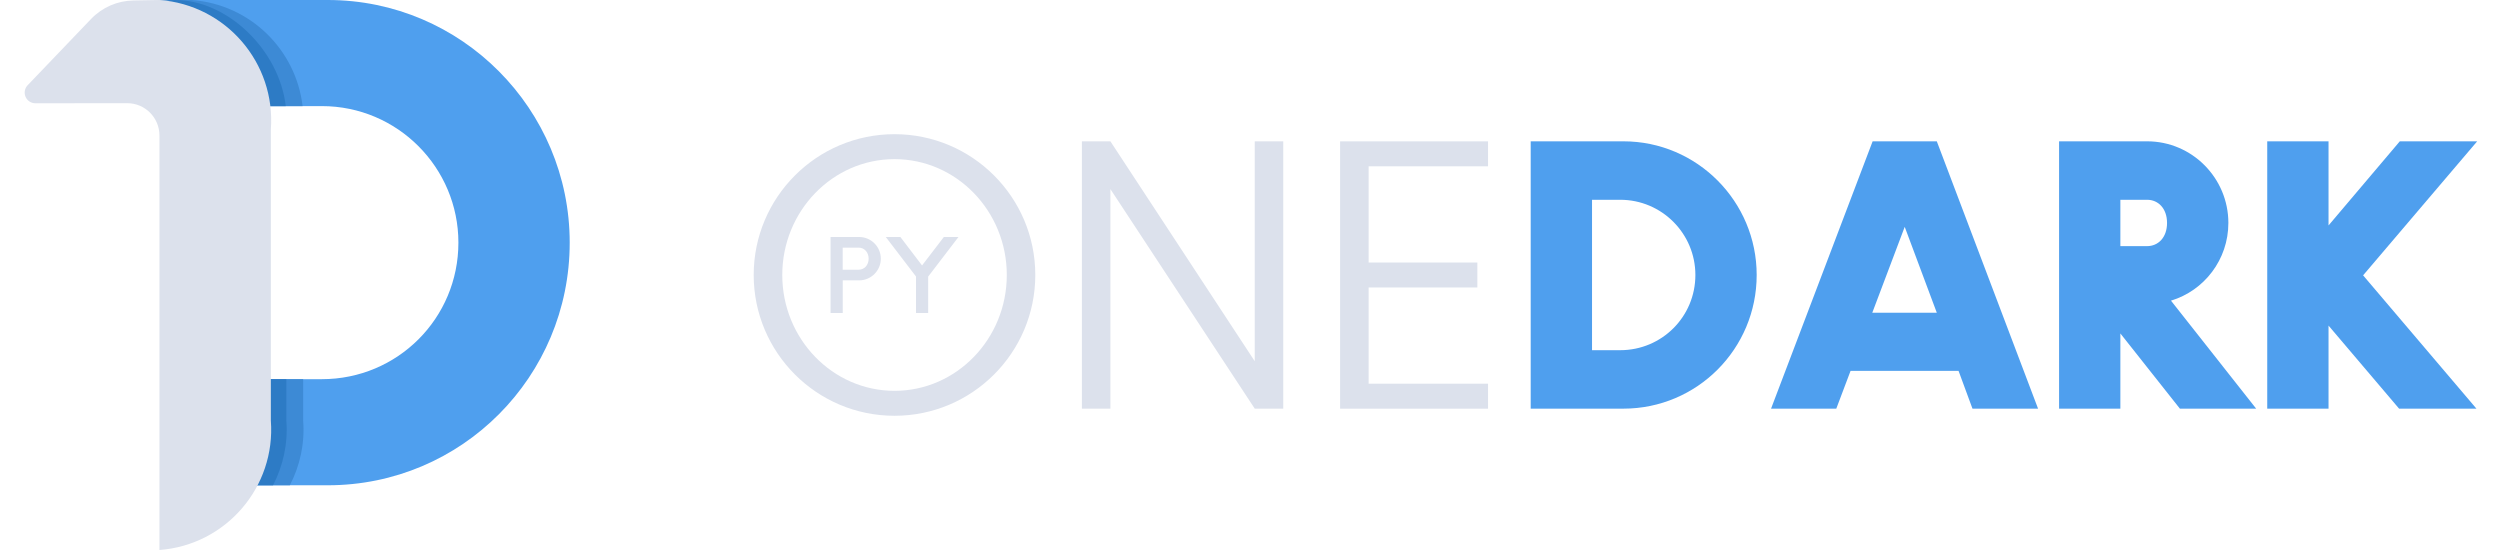
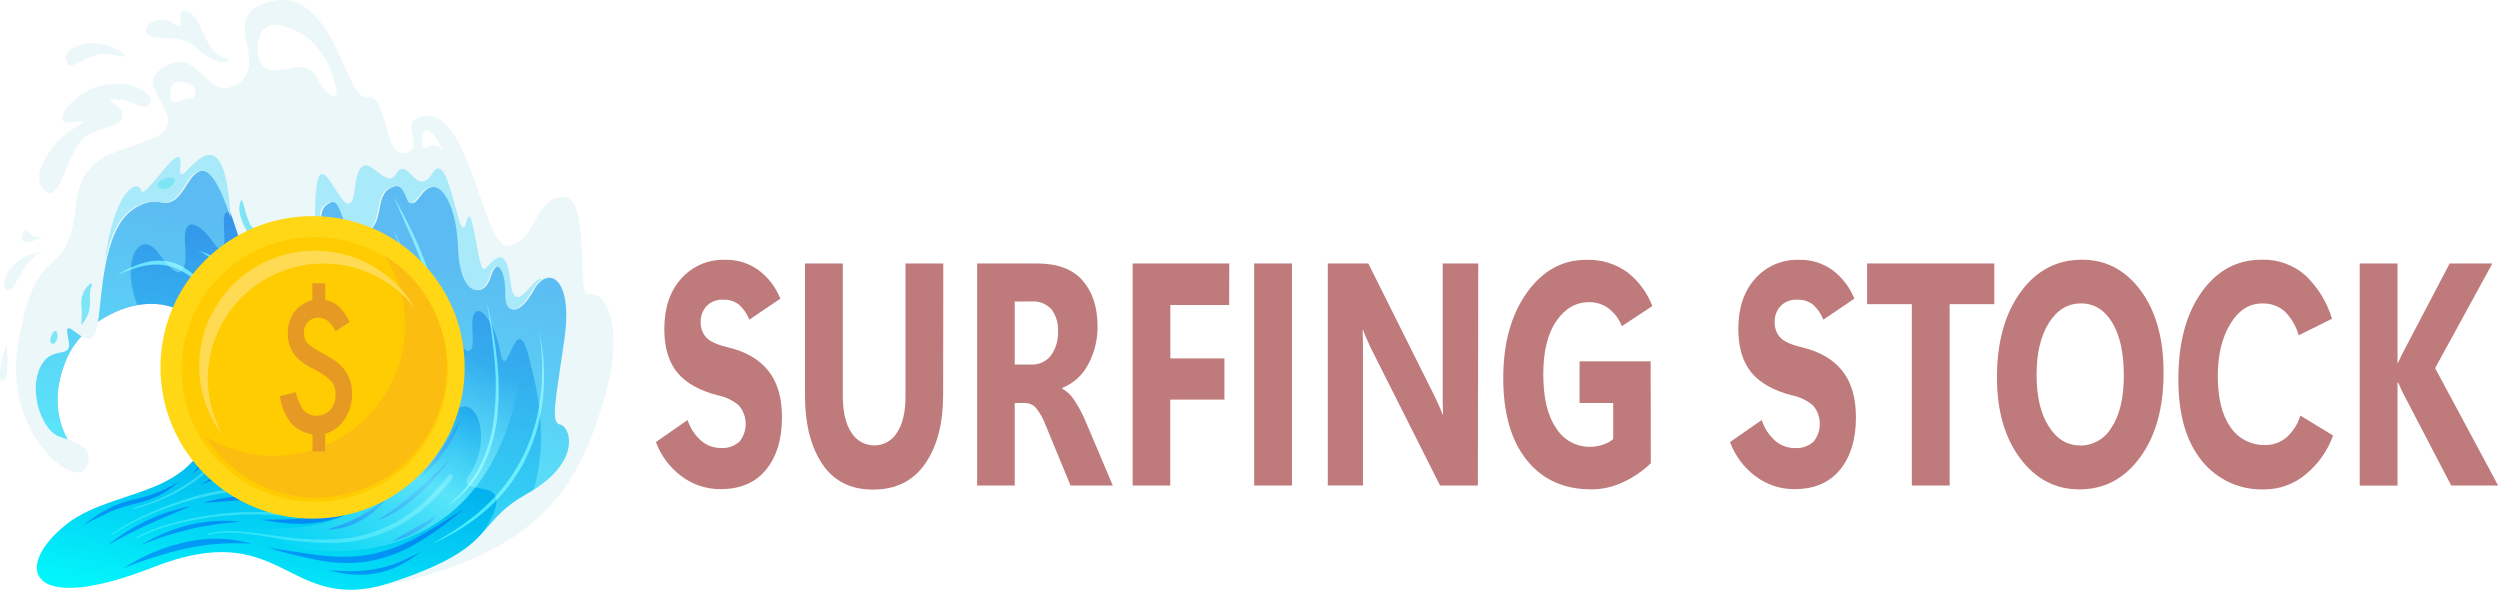
- <svg xmlns="http://www.w3.org/2000/svg" width="100" height="22" viewBox="0 0 26.458 5.821" version="1.1" id="svg1132">
-   <defs id="defs1126">
-     </defs>
-   <g id="layer1">
-     <g id="g1811">
-       <g id="g1822" transform="matrix(0.375639,0,0,0.375639,-64.28875,-32.57517)">
-         <g id="g1810">
-           <g id="g1804">
-             <g aria-label="PY" id="g1800" style="font-style:normal;font-weight:normal;font-size:2.855px;line-height:1.25;font-family:sans-serif;fill:#dce1ec;fill-opacity:1;stroke:none;stroke-width:0.071" transform="translate(-0.108475,-0.0784345)">
-               <path d="m 196.069,94.086 c 0,-0.337 -0.274,-0.611 -0.611,-0.611 h -0.805 v 2.141 h 0.343 v -0.919 h 0.462 c 0.337,0 0.611,-0.274 0.611,-0.611 z m -0.343,0 c 0,0.171 -0.111,0.311 -0.283,0.311 h -0.448 v -0.622 h 0.448 c 0.171,0 0.283,0.14 0.283,0.311 z" style="font-style:normal;font-variant:normal;font-weight:normal;font-stretch:normal;font-family:'Ano Bold';-inkscape-font-specification:'Ano Bold, ';fill:#dce1ec;fill-opacity:1;stroke-width:0.071" id="path1796" />
-               <path d="m 197.845,93.475 -0.614,0.802 -0.611,-0.802 h -0.411 l 0.851,1.113 v 1.028 h 0.343 v -1.025 l 0.854,-1.116 z" style="font-style:normal;font-variant:normal;font-weight:normal;font-stretch:normal;font-family:'Ano Bold';-inkscape-font-specification:'Ano Bold, ';fill:#dce1ec;fill-opacity:1;stroke-width:0.071" id="path1798" />
-             </g>
-             <path id="path1802" style="font-style:normal;font-variant:normal;font-weight:normal;font-stretch:normal;font-size:5.83px;line-height:1.25;font-family:'Ano Regular';-inkscape-font-specification:'Ano Regular, ';letter-spacing:0px;word-spacing:0px;fill:#dce1ec;fill-opacity:1;stroke:none;stroke-width:0.251" d="m 200.313,94.467 c 0,-2.189 -1.777,-3.967 -3.967,-3.967 -2.189,0 -3.967,1.777 -3.967,3.967 0,2.189 1.777,3.967 3.967,3.967 2.189,0 3.967,-1.777 3.967,-3.967 z m -0.803,0 c 0,1.798 -1.416,3.264 -3.163,3.264 -1.747,0 -3.163,-1.466 -3.163,-3.264 0,-1.798 1.416,-3.264 3.163,-3.264 1.747,0 3.163,1.466 3.163,3.264 z" />
-           </g>
-           <path d="m 207.299,90.701 h -0.803 V 96.897 l -4.067,-6.196 h -0.803 v 7.532 h 0.803 v -6.186 l 4.067,6.186 h 0.803 z" style="font-style:normal;font-variant:normal;font-weight:normal;font-stretch:normal;font-size:5.83px;line-height:1.25;font-family:'Ano Regular';-inkscape-font-specification:'Ano Regular, ';letter-spacing:0px;word-spacing:0px;fill:#dce1ec;fill-opacity:1;stroke:none;stroke-width:0.251" id="path1806" />
-           <path d="m 213.069,97.53 h -3.364 v -2.711 h 3.063 v -0.703 h -3.063 v -2.711 h 3.364 v -0.703 h -4.168 v 7.532 h 4.168 z" style="font-style:normal;font-variant:normal;font-weight:normal;font-stretch:normal;font-size:5.83px;line-height:1.25;font-family:'Ano Regular';-inkscape-font-specification:'Ano Regular, ';letter-spacing:0px;word-spacing:0px;fill:#dce1ec;fill-opacity:1;stroke:none;stroke-width:0.251" id="path1808" />
-         </g>
-         <g id="g1820">
-           <path d="m 220.638,94.467 c 0,-2.069 -1.677,-3.766 -3.756,-3.766 h -2.611 v 7.532 h 2.611 c 2.079,0 3.756,-1.687 3.756,-3.766 z m -1.727,0 c 0,1.175 -0.944,2.119 -2.119,2.119 h -0.793 v -4.238 h 0.793 c 1.175,0 2.119,0.954 2.119,2.119 z" style="font-style:normal;font-variant:normal;font-weight:normal;font-stretch:normal;font-size:5.83px;line-height:1.25;font-family:'Ano Black';-inkscape-font-specification:'Ano Black, ';letter-spacing:0px;word-spacing:0px;fill:#4f9fee;fill-opacity:1;stroke:none;stroke-width:0.251" id="path1812" />
-           <path d="m 225.713,90.701 h -1.808 l -2.862,7.532 h 1.838 l 0.402,-1.064 h 3.043 l 0.392,1.064 h 1.848 z m -1.818,4.83 0.914,-2.42 0.904,2.42 z" style="font-style:normal;font-variant:normal;font-weight:normal;font-stretch:normal;font-size:5.83px;line-height:1.25;font-family:'Ano Black';-inkscape-font-specification:'Ano Black, ';letter-spacing:0px;word-spacing:0px;fill:#4f9fee;fill-opacity:1;stroke:none;stroke-width:0.251" id="path1814" />
-           <path d="m 232.311,95.19 c 0.934,-0.281 1.617,-1.155 1.617,-2.189 0,-1.265 -1.024,-2.3 -2.29,-2.3 h -2.48 v 7.532 h 1.727 v -2.119 l 1.677,2.119 h 2.149 z m -0.111,-2.189 c 0,0.412 -0.251,0.653 -0.562,0.653 h -0.753 v -1.306 h 0.753 c 0.311,0 0.562,0.241 0.562,0.653 z" style="font-style:normal;font-variant:normal;font-weight:normal;font-stretch:normal;font-size:5.83px;line-height:1.25;font-family:'Ano Black';-inkscape-font-specification:'Ano Black, ';letter-spacing:0px;word-spacing:0px;fill:#4f9fee;fill-opacity:1;stroke:none;stroke-width:0.251" id="path1816" />
-           <path d="m 238.758,90.701 -2.008,2.37 v -2.37 h -1.727 v 7.532 h 1.727 v -2.34 l 1.988,2.34 h 2.179 l -3.193,-3.756 3.214,-3.776 z" style="font-style:normal;font-variant:normal;font-weight:normal;font-stretch:normal;font-size:5.83px;line-height:1.25;font-family:'Ano Black';-inkscape-font-specification:'Ano Black, ';letter-spacing:0px;word-spacing:0px;fill:#4f9fee;fill-opacity:1;stroke:none;stroke-width:0.251" id="path1818" />
-         </g>
-       </g>
-       <g id="g1790">
-         <path id="path1824" style="font-style:normal;font-variant:normal;font-weight:normal;font-stretch:normal;font-size:10.583px;line-height:1.25;font-family:'Ano Black';-inkscape-font-specification:'Ano Black, ';fill:#4f9fee;fill-opacity:1;stroke:none;stroke-width:0.171" d="m 6.029,2.568 c 0,-1.411 -1.144,-2.568 -2.561,-2.568 H 1.785 V 5.136 h 1.683 c 1.418,0 2.561,-1.15 2.561,-2.568 z m -1.178,0 c 0,0.801 -0.644,1.445 -1.445,1.445 H 2.336 v -2.89 h 1.07 c 0.801,0 1.445,0.651 1.445,1.445 z" />
-         <path id="path1826" style="font-style:normal;font-variant:normal;font-weight:normal;font-stretch:normal;font-size:10.583px;line-height:1.25;font-family:'Ano Black';-inkscape-font-specification:'Ano Black, ';fill:#3d8ad5;fill-opacity:1;stroke:none;stroke-width:0.171" d="M 2.03,1.255144e-5 1.688,0.006 V 1.092 C 1.877,1.092 2.03,1.245 2.03,1.434 V 5.136 H 3.067 C 3.173,4.932 3.227,4.697 3.208,4.451 V 4.013 H 2.336 V 1.123 H 3.202 C 3.132,0.528 2.65,0.047 2.03,2.3144399e-7 Z" />
-         <path d="M 1.852,1.255144e-5 1.688,0.006 V 1.092 C 1.877,1.092 2.03,1.245 2.03,1.434 V 5.136 H 2.889 C 2.995,4.932 3.049,4.697 3.03,4.451 V 4.013 H 2.159 V 1.123 H 3.024 C 2.954,0.528 2.408,2.3144399e-7 1.852,2.3144399e-7 Z" style="font-style:normal;font-variant:normal;font-weight:normal;font-stretch:normal;font-size:10.583px;line-height:1.25;font-family:'Ano Black';-inkscape-font-specification:'Ano Black, ';fill:#2d7bc5;fill-opacity:1;stroke:none;stroke-width:0.171" id="path1828" />
-         <path id="path1830" style="font-style:normal;font-variant:normal;font-weight:normal;font-stretch:normal;font-size:10.583px;line-height:1.25;font-family:'Ano Black';-inkscape-font-specification:'Ano Black, ';fill:#dce1ec;fill-opacity:1;stroke:none;stroke-width:0.171" d="M 1.688,2.2554433e-6 1.412,0.005 A 0.635,0.635 156.39 0 0 0.964,0.2 L 0.291,0.903 A 0.113,0.113 66.862 0 0 0.373,1.093 L 1.345,1.092 c 0.189,-2.581e-4 0.342,0.153 0.342,0.342 V 5.821 C 2.391,5.768 2.919,5.155 2.866,4.451 V 1.37 C 2.919,0.666 2.391,0.053 1.688,1.5103439e-5 Z" />
-       </g>
+ <svg xmlns="http://www.w3.org/2000/svg" viewBox="0 0 594.98 140.36">
+   <defs>
+     <style>.bc53fbaf-93f7-4e0f-bfa0-d391a5e51847{isolation:isolate;}.fd6f19dd-e43f-4a8c-b725-f6aadc6268db{fill:url(#f6a3acc4-683d-4830-bd85-7c3b8d28466e);}.eee78dad-56f5-4957-b6ff-3a6359878ced{fill:#86ffff;opacity:0.37;}.b992d264-15d5-46cf-a1d1-d5baca3652d9,.eee78dad-56f5-4957-b6ff-3a6359878ced,.f3654a8e-1f06-4868-a1ca-6052971982bb{mix-blend-mode:screen;}.ec9dd7ae-df9d-439a-8943-ca2e2965e631{fill:#ecf7f9;}.b2052370-18f1-465f-9fe1-8c5489750d3c{fill:#7de5f6;}.feff8195-9c9a-4b89-93d9-2b32007f6e40{fill:#a9eafa;}.a5f27a47-2f9a-4a80-bf6f-75e4e592b9f3,.f3654a8e-1f06-4868-a1ca-6052971982bb{fill:#47b2ff;}.a5f27a47-2f9a-4a80-bf6f-75e4e592b9f3{mix-blend-mode:multiply;}.b992d264-15d5-46cf-a1d1-d5baca3652d9{opacity:0.7;fill:url(#a474d1a1-be3c-4242-aba1-7a666ab99f5e);}.e5c7084d-1819-4318-a8d9-4ef5eb44c06e{fill:#ffd715;}.ff9e7b24-ed0d-4f08-a8d0-200ec5dfc4dc{fill:#ffcc01;}.b571b1ec-70a9-4dbd-8d59-ef57ff32256b{fill:#fcbd11;}.f9a252ff-1520-4a28-bee3-48871d5125c5{fill:#ffdb53;}.af9d83d6-7a72-4f9e-8214-a75d3c0c624a{fill:#e69a24;}.e570d0a3-f5b4-4036-9812-2abdd104b219{fill:#bf7b7b;}</style>
+     <linearGradient id="f6a3acc4-683d-4830-bd85-7c3b8d28466e" x1="61.77" y1="146.73" x2="78.83" y2="56.39" gradientUnits="userSpaceOnUse">
+       <stop offset="0" stop-color="#02f5fb" />
+       <stop offset="1" stop-color="#0456de" />
+     </linearGradient>
+     <linearGradient id="a474d1a1-be3c-4242-aba1-7a666ab99f5e" x1="75.82" y1="134.95" x2="104.54" y2="80.74" gradientUnits="userSpaceOnUse">
+       <stop offset="0" />
+       <stop offset="0.03" stop-color="#091011" />
+       <stop offset="0.48" stop-color="#7de6f9" />
+       <stop offset="0.74" stop-color="#3f757e" />
+       <stop offset="1" />
+     </linearGradient>
+   </defs>
+   <g class="bc53fbaf-93f7-4e0f-bfa0-d391a5e51847">
+     <g id="a723bb97-b03d-423f-87c4-dd6109609985" data-name="Layer 1">
+       <path class="fd6f19dd-e43f-4a8c-b725-f6aadc6268db" d="M138.37,73.61l-1.69,34.48L125.57,121l-2.89,3.36S119,128,111,132.05a94.92,94.92,0,0,1-21.18,7.54c-21.9,5-23.39-16.38-53.34-4.6s-33.53,0-20.71-10.18S52.08,120,51.2,91.05C51,84.27,49.14,79.6,46.38,76.61c-3.56-3.85-8.65-4.88-13.7-4C25.73,73.87,18.83,78.78,16,85.06c-6.25,14,2.13,22.57,2.52,23l-8.23-2.85-5-17.71L23.74,54.3,37,37.93l33-8.4,38.14,12.79L115.52,60l16.79,2.26Z" />
+       <path class="eee78dad-56f5-4957-b6ff-3a6359878ced" d="M138.37,73.61l-1.69,34.48L125.57,121c5.65-14.93,2.6-26.95.28-36.12-3.13-12.39-5.21,7.59-6.85-1.39s-7.3-13.58-6.56-4.6-3.58,3.79-7.15-5.79-8.2-10-6.85-.4-2.83,12-8-2-3.43,10.19-8-3.19S63.42,41.72,64.91,52.1s-5.36,8.79-7.3,3.6-4.62-7.59-4.32-2,.15,7.79-2.69,3.79-7.15-7-6.55.61-1.34,9.19-6.11,2.4c-4.52-6.45-9.43,1.28-5.26,12.14C25.73,73.87,18.83,78.78,16,85.06c-6.25,14,2.13,22.57,2.52,23l-8.23-2.85-5-17.71L23.74,54.3,37,37.93l33-8.4,38.14,12.79L115.52,60l16.79,2.26Z" />
+       <path class="eee78dad-56f5-4957-b6ff-3a6359878ced" d="M138.37,73.61l-1.69,34.48L125.57,121l-2.89,3.36S119,128,111,132.05c18.14-23.07-4.51-11.46.88-19.43,5.81-8.59,1-22-5.67-12.78s-8.05,4.59-10.28-6.39-5.36,7.59-10-6.19-6,5.4-6.86-2-8.64-16-8.64-5.79-7,7.19-10.43-2.6c-3.3-9.41-11.86-12.37-13.61-.26-3.56-3.85-8.65-4.88-13.7-4C25.73,73.87,18.83,78.78,16,85.06c-6.25,14,2.13,22.57,2.52,23l-8.23-2.85-5-17.71L23.74,54.3,37,37.93l33-8.4,38.14,12.79L115.52,60l16.79,2.26Z" />
+       <path class="ec9dd7ae-df9d-439a-8943-ca2e2965e631" d="M140.19,70.08c-3.42,1,.75-23.17-6.11-23.17s-6.25,10-12.81,11.59-9.14-34.64-21.45-30.56c-4.82,1.59,1.73,7.32-3.44,8.52s-3.87-14.25-9.13-13.31S79-7.28,61.22,1.58C53.47,5.44,64.32,16,55.86,20.35,48.4,24.21,47.14,9,37.48,17.15c-4.87,4.13,8.34,11.45-.69,15.58S19.51,36,18.11,48.71C15.92,68.55,8.77,55.23,4.3,82c-3.57,21.34,13.86,34.78,16.29,29.16,2.19-5.06-2.88-5.86-6.65-7.32S7,94,9.27,88.12s6.85-3,7.15-5.72c.2-1.8-1.64-5.6.94-3.79s4.87,4.12,5.92-1.74c.52-2.93.78-8.47,1.84-13.89h0c1.06-5.42,2.91-10.71,6.6-13.16,7.38-4.89,7.59,2.7,13-6.2,4.53-7.51,7.93.48,10.56,8.17.48,1.42.93,2.83,1.36,4.12,2.51,7.54,12.6,12,16.95,8.58a5.21,5.21,0,0,0,1.9-3.39c1.53-8.83-.15-11.28,3.13-12.88,3.7-1.8,2.61,9.48,8,7.39s2.08-9.18,6.77-11.08,2.69,7.78,6.79,2,8.86,1.31,9.16,12.49,5.81,12.28,7.45,6.89,4-1.3,3.8,4,3.28,5,6.48-.91a6.17,6.17,0,0,1,2.27-2.52c3.14-1.74,6.69,2.38,5,14.11-2.08,14.78-3.42,20-1,20.47s5.37,9-8,16.51-6,13-35.16,22C129.77,132,138,114.22,143.62,95.45S143.62,69.08,140.19,70.08Zm-94.88-50c1.57.7,1.72,3.3-.07,3.3s-4.55,2.39-4.7-.61S41.8,18.49,45.31,20.05Zm30.25-1.3c-2.46-4.49-4.47-2.39-10-2-6.24.45-5.07-11.18-.38-10.89C67.38,6,76.91,7.26,80,21.05,80.69,24.35,78,23.24,75.56,18.75Zm25,15.11c-.14-4,1.49-4.65,5,2C102.36,32.13,100.67,37.85,100.52,33.86Z" />
+       <path class="ec9dd7ae-df9d-439a-8943-ca2e2965e631" d="M46.36,11.06c-3.51-3.27-10.51-.9-11.48-3.29s3.8-4,5.89-2.5,2.61,1.4,2.16-1.1,2.76-2.7,4.92,2.6,4.09,6.59,6,7.19S52.47,16.75,46.36,11.06Z" />
+       <path class="ec9dd7ae-df9d-439a-8943-ca2e2965e631" d="M25.5,10.76c-6.63-1.83-11.83,1.87-9.17,4.6,1.27,1.29,5.22-3.7,10.73-2.3S28,11.46,25.5,10.76Z" />
+       <path class="ec9dd7ae-df9d-439a-8943-ca2e2965e631" d="M22.52,20.85c-5.76,2-10.51,8.79-5.74,8.29s3.13-.3-.6,2.39S6.57,42.12,10.74,45.41s5-10.78,10.43-13.38,7.68-2.09,8-4.59-5.81-4-1.27-3.8,6,3,7.75,1.1S31.16,17.85,22.52,20.85Z" />
+       <path class="ec9dd7ae-df9d-439a-8943-ca2e2965e631" d="M10.15,56.3c-3.88,2.1-5.59,1.7-4.62-.9S6.42,57.4,10.15,56.3Z" />
+       <path class="ec9dd7ae-df9d-439a-8943-ca2e2965e631" d="M10.37,59.89c-5.36,1.5-6.78,10.79-8.86,9S3.44,60.39,10.37,59.89Z" />
+       <path class="ec9dd7ae-df9d-439a-8943-ca2e2965e631" d="M1.51,82.16c-1.79,4.4-2,9.69-.53,8.19S1.51,82.16,1.51,82.16Z" />
+       <path class="b2052370-18f1-465f-9fe1-8c5489750d3c" d="M20.16,76.27c2.3-3.5.59-5.86,1.59-8s-2.84.46-2.39,4.46S18.67,78.54,20.16,76.27Z" />
+       <path class="feff8195-9c9a-4b89-93d9-2b32007f6e40" d="M54.9,51.78c-2.62-7.69-6-15.68-10.55-8.17-5.37,8.9-5.59,1.31-13,6.2C27.7,52.26,25.84,57.55,24.79,63c2.41-18.35,8.06-20.37,8.77-17.72.8,2.93,10.34-14,9.34-5.47C41.94,48.07,53.17,21.52,54.9,51.78Z" />
+       <path class="b2052370-18f1-465f-9fe1-8c5489750d3c" d="M13.55,79.14c.45,1.19-.3,3.06-1.29,2.59S13,77.54,13.55,79.14Z" />
+       <path class="b2052370-18f1-465f-9fe1-8c5489750d3c" d="M41.59,42.92c-.65,2.61-4.17,2.49-4.1,1S41.89,41.72,41.59,42.92Z" />
+       <path class="b2052370-18f1-465f-9fe1-8c5489750d3c" d="M57,49c-.7,4.09,5.81,12.88,7.67,10.19S61,56.1,59.54,53.4,57.68,45.11,57,49Z" />
+       <path class="b2052370-18f1-465f-9fe1-8c5489750d3c" d="M68.48,56.1c2.06,2.76.38,4.89,2.46,3.3s3.43-6.2,1.12-5.2-3.28-2.79-4.62-1.6S67.52,54.8,68.48,56.1Z" />
+       <path class="eee78dad-56f5-4957-b6ff-3a6359878ced" d="M55.35,75.55a41,41,0,0,1,3.46,16.13A28.47,28.47,0,0,1,57.47,100a26.52,26.52,0,0,1-3.53,7,32.75,32.75,0,0,1-10.34,9.31,47.27,47.27,0,0,1-11.9,4.88c-.05,0-.1,0-.12-.1a.15.15,0,0,1,.08-.16,47,47,0,0,0,11.78-5.1,32.66,32.66,0,0,0,10.07-9.36,26.05,26.05,0,0,0,3.33-6.82A27,27,0,0,0,58,91.66,39.18,39.18,0,0,0,54.5,76.2a.81.81,0,0,1,.18-.91c.23-.18.53-.07.67.25Z" />
+       <path class="eee78dad-56f5-4957-b6ff-3a6359878ced" d="M93.81,95.27a29,29,0,0,1-2,12,23.94,23.94,0,0,1-6.29,8.88A24.82,24.82,0,0,1,77.18,121a30.18,30.18,0,0,1-9,1.63c-1.51.05-3,0-4.53-.1s-3-.09-4.51-.08a77.66,77.66,0,0,0-9,.65,69.08,69.08,0,0,0-8.93,1.76,43,43,0,0,0-8.68,3.23.1.1,0,0,1-.13-.07.17.17,0,0,1,.06-.18,44.26,44.26,0,0,1,8.7-3.36,71,71,0,0,1,8.94-1.87,74.15,74.15,0,0,1,9-.77c1.51,0,3,0,4.53,0s3,.11,4.51,0A29.85,29.85,0,0,0,77,120.16a24.58,24.58,0,0,0,8.13-4.81,22.93,22.93,0,0,0,6-8.59,27.74,27.74,0,0,0,1.8-11.41.55.55,0,0,1,.41-.63C93.59,94.7,93.8,95,93.81,95.27Z" />
+       <path class="eee78dad-56f5-4957-b6ff-3a6359878ced" d="M75.22,81a33.93,33.93,0,0,1,1.29,23.83A18.92,18.92,0,0,1,70.45,114a12.46,12.46,0,0,1-4.31,2.18,15.79,15.79,0,0,1-4.57.5,59.62,59.62,0,0,0-17.85,2.89,78.44,78.44,0,0,0-8.7,3.2,50.24,50.24,0,0,0-8.36,4.52.08.08,0,0,1-.13,0,.15.15,0,0,1,0-.18,51.53,51.53,0,0,1,8.35-4.68A81.75,81.75,0,0,1,43.63,119a60.27,60.27,0,0,1,17.95-3.18,15.35,15.35,0,0,0,4.42-.54,12.18,12.18,0,0,0,4.09-2.14,18.24,18.24,0,0,0,5.68-8.76,32.34,32.34,0,0,0-1.41-22.68.84.84,0,0,1,.16-.93.44.44,0,0,1,.7.21Z" />
+       <path class="eee78dad-56f5-4957-b6ff-3a6359878ced" d="M49.54,127a24.26,24.26,0,0,1,7.59-.51c2.53.17,5,.52,7.57.87a75.86,75.86,0,0,0,15.1,1,33,33,0,0,0,14.62-4.22A38.18,38.18,0,0,0,101,119.4a56.19,56.19,0,0,0,5.82-6.34h0a.42.42,0,0,1,.72,0,.83.83,0,0,1,0,1h0a56.15,56.15,0,0,1-6,6.37,39.12,39.12,0,0,1-6.78,4.77,33.4,33.4,0,0,1-14.92,4,76.53,76.53,0,0,1-15.17-1.31c-2.51-.39-5-.79-7.54-1a23.81,23.81,0,0,0-7.53.36s-.1,0-.12-.1A.13.13,0,0,1,49.54,127Z" />
+       <path class="feff8195-9c9a-4b89-93d9-2b32007f6e40" d="M129,66.46A6.11,6.11,0,0,0,126.75,69c-3.21,5.89-6.63,6.19-6.49.91s-2.16-9.39-3.79-4S109.32,70.18,109,59,104,40.72,99.85,46.51s-2.09-3.89-6.78-2-1.34,9-6.78,11.08S82,46.41,78.24,48.21c-3.27,1.6-1.59,4-3.12,12.88a5.25,5.25,0,0,1-1.9,3.39c2.62-3.75,1.27-11.73,2-19.26,1.19-13,7.75,12.27,9.24-.41s7,1.4,9.76-3.39,4.84,6.09,8.79-.3,6.26,18.68,7.9,11.88,2.75,12.39,4.47,11,5-6.89,6.11,3C122.49,76.11,126.89,65.41,129,66.46Z" />
+       <path class="a5f27a47-2f9a-4a80-bf6f-75e4e592b9f3" d="M50.85,76.27a24.23,24.23,0,0,1,3.95,9.24,29.85,29.85,0,0,1,.25,10.79A28.11,28.11,0,0,1,51.59,106a25.62,25.62,0,0,1-6,7,40.17,40.17,0,0,0,5.26-7.71A31.17,31.17,0,0,0,53.91,96a32.41,32.41,0,0,0-3.06-19.7Z" />
+       <path class="a5f27a47-2f9a-4a80-bf6f-75e4e592b9f3" d="M60.08,83.06c.24.6.48,1.22.69,1.84l.39,2c.06.56.12,1.12.16,1.68v1.94a28.28,28.28,0,0,1-1.45,7.46,32.54,32.54,0,0,1-3,6.54,17.92,17.92,0,0,1-4.24,5.08,20.24,20.24,0,0,0,2-2.62,16,16,0,0,0,.91-1.44q.45-.72.84-1.5a43.48,43.48,0,0,0,2.75-6.48,33,33,0,0,0,1.58-7.11A18.8,18.8,0,0,0,60.08,83.06Z" />
+       <path class="a5f27a47-2f9a-4a80-bf6f-75e4e592b9f3" d="M72.91,82.93A39.29,39.29,0,0,1,75.12,94a24.39,24.39,0,0,1-1.88,11.36,15,15,0,0,1-3,4.32,12.52,12.52,0,0,1-4,2.55,16.93,16.93,0,0,1-8.53.93,23.35,23.35,0,0,0,8.23-2.09,13.39,13.39,0,0,0,6.31-6.55,24.65,24.65,0,0,0,2-10.48A55,55,0,0,0,72.91,82.93Z" />
+       <path class="a5f27a47-2f9a-4a80-bf6f-75e4e592b9f3" d="M63.67,130.33c4,.55,8.06,1.26,12.07,1.77a40,40,0,0,0,12-.08,39.11,39.11,0,0,0,11.57-4.14c3.75-2,7.4-4.33,11-6.74A74.9,74.9,0,0,1,99.67,129a34.89,34.89,0,0,1-11.78,4.57,34.77,34.77,0,0,1-12.25-.27A116.9,116.9,0,0,1,63.67,130.33Z" />
+       <path class="a5f27a47-2f9a-4a80-bf6f-75e4e592b9f3" d="M107.08,109.29a51.09,51.09,0,0,1-7.89,8.77,35.54,35.54,0,0,1-4.48,3.38c-.78.48-1.57.94-2.37,1.35a20.78,20.78,0,0,1-2.45,1c.77-.5,1.55-1,2.3-1.49s1.51-1,2.25-1.59c1.47-1.13,2.92-2.29,4.33-3.54s2.8-2.54,4.19-3.85S105.7,110.65,107.08,109.29Z" />
+       <path class="a5f27a47-2f9a-4a80-bf6f-75e4e592b9f3" d="M109.46,99.84a24.48,24.48,0,0,1-3.72,7.64,25.85,25.85,0,0,1-5.32,5.68c1.61-2.16,3.23-4.22,4.76-6.4A63.08,63.08,0,0,0,109.46,99.84Z" />
+       <path class="a5f27a47-2f9a-4a80-bf6f-75e4e592b9f3" d="M90.09,95.85a35,35,0,0,1-1.83,10.32A19.5,19.5,0,0,1,86,110.65a11.6,11.6,0,0,1-3.2,3.17,21.62,21.62,0,0,0,2.74-3.7,26.64,26.64,0,0,0,2-4.4A48.32,48.32,0,0,0,89,100.89C89.37,99.23,89.73,97.55,90.09,95.85Z" />
+       <path class="a5f27a47-2f9a-4a80-bf6f-75e4e592b9f3" d="M62.28,123.67c3,0,6.09,0,9.11-.22a34.9,34.9,0,0,0,8.9-1.84,19.8,19.8,0,0,0,8-5.17A30.64,30.64,0,0,0,94,107.16a27,27,0,0,1-5.12,10.21A19,19,0,0,1,87,119.31c-.66.56-1.34,1.08-2,1.59a22.2,22.2,0,0,1-4.37,2.22,27.76,27.76,0,0,1-9.17,1.54A44,44,0,0,1,62.28,123.67Z" />
+       <path class="a5f27a47-2f9a-4a80-bf6f-75e4e592b9f3" d="M74.59,112c.94-1.47,1.86-2.93,2.66-4.49a29.3,29.3,0,0,0,2-5,30.17,30.17,0,0,0,1-5.45c.18-1.87.22-3.79.33-5.72a39.9,39.9,0,0,1,.27,5.8,24,24,0,0,1-.89,5.75,21.73,21.73,0,0,1-2.2,5.08A20.42,20.42,0,0,1,74.59,112Z" />
+       <path class="a5f27a47-2f9a-4a80-bf6f-75e4e592b9f3" d="M33.67,129.67a37.65,37.65,0,0,1,5.65-2.89,40,40,0,0,1,5.9-1.89,36.53,36.53,0,0,1,6-.89,29.86,29.86,0,0,1,6.05.21c-1,.07-2,.12-3,.25s-2,.2-3,.34c-2,.3-4,.64-5.94,1.12s-3.93,1-5.88,1.63c-1,.31-1.94.64-2.91,1S34.65,129.33,33.67,129.67Z" />
+       <path class="a5f27a47-2f9a-4a80-bf6f-75e4e592b9f3" d="M48.27,119.68a37.15,37.15,0,0,1,5.17-1.18,51.06,51.06,0,0,1,5.22-.56c1.75-.1,3.5-.14,5.24-.07l2.62.15c.87.1,1.74.18,2.61.33-.87.08-1.74.11-2.61.19l-2.61.14-5.21.3-5.21.32Z" />
+       <path class="a5f27a47-2f9a-4a80-bf6f-75e4e592b9f3" d="M20.06,124.81a37,37,0,0,1,5.41-3.62A24.44,24.44,0,0,1,31.3,119a42.42,42.42,0,0,0,5.85-1.67c.48-.17,1-.37,1.42-.59s1-.44,1.41-.69c1-.43,1.86-1,2.8-1.48-.86.69-1.74,1.35-2.65,2a14,14,0,0,1-1.38.83c-.47.28-.94.52-1.42.75a20.51,20.51,0,0,1-2.92,1.14c-1,.29-2,.53-3,.78a34.28,34.28,0,0,0-5.78,2c-.94.43-1.88.88-2.81,1.39S21,124.34,20.06,124.81Z" />
+       <path class="a5f27a47-2f9a-4a80-bf6f-75e4e592b9f3" d="M25.57,129.8a43.07,43.07,0,0,1,4.64-3.34,46.25,46.25,0,0,1,4.88-2.64,44.81,44.81,0,0,1,5.06-2c.85-.27,1.71-.51,2.57-.75s1.72-.43,2.59-.59c-1.66.77-3.34,1.41-5,2.12s-3.32,1.41-5,2.18-3.28,1.57-4.91,2.39S27.2,128.94,25.57,129.8Z" />
+       <path class="a5f27a47-2f9a-4a80-bf6f-75e4e592b9f3" d="M29.3,135.29A44.32,44.32,0,0,1,44.17,129,35.07,35.07,0,0,1,52,128.2a28.6,28.6,0,0,1,7.77,1.2,56.47,56.47,0,0,0-15.41,1.11A97.32,97.32,0,0,0,29.3,135.29Z" />
+       <path class="a5f27a47-2f9a-4a80-bf6f-75e4e592b9f3" d="M78.17,135.69c1.89.12,3.77.25,5.64.24a34.87,34.87,0,0,0,5.58-.51,29.41,29.41,0,0,0,5.46-1.57,57,57,0,0,0,5.3-2.55c-.81.65-1.65,1.25-2.49,1.82s-1.74,1-2.62,1.49a20.69,20.69,0,0,1-5.55,1.84,22.71,22.71,0,0,1-5.7.28A28.66,28.66,0,0,1,78.17,135.69Z" />
+       <path class="a5f27a47-2f9a-4a80-bf6f-75e4e592b9f3" d="M93.44,128.8c1.71-1.16,3.45-2.1,5.18-3.08l2.61-1.44a29,29,0,0,0,2.57-1.57,10.24,10.24,0,0,1-2.3,2.3,21.78,21.78,0,0,1-2.58,1.67A19.57,19.57,0,0,1,93.44,128.8Z" />
+       <path class="a5f27a47-2f9a-4a80-bf6f-75e4e592b9f3" d="M77.8,126a33,33,0,0,0,3.83-1.26,37.32,37.32,0,0,0,3.71-1.7,32.17,32.17,0,0,0,3.56-2.16,26.64,26.64,0,0,0,3.35-2.76A17.39,17.39,0,0,1,85.62,124,15.64,15.64,0,0,1,77.8,126Z" />
+       <path class="a5f27a47-2f9a-4a80-bf6f-75e4e592b9f3" d="M71.39,119.11c1.26-.72,2.51-1.36,3.73-2.08a24.26,24.26,0,0,0,3.46-2.47,19.41,19.41,0,0,0,3-3.28,33.88,33.88,0,0,0,2.53-4.15,16.8,16.8,0,0,1-1.84,5,14.13,14.13,0,0,1-3.08,3.79,13.37,13.37,0,0,1-3.78,2.3A13.12,13.12,0,0,1,71.39,119.11Z" />
+       <path class="a5f27a47-2f9a-4a80-bf6f-75e4e592b9f3" d="M47.85,115.42A52.49,52.49,0,0,1,55,111.1a47.06,47.06,0,0,0,7-4.31,15.1,15.1,0,0,0,5.16-7.06,26.57,26.57,0,0,0,1-10.08,30.24,30.24,0,0,1,.54,5.25,19.42,19.42,0,0,1-.71,5.31,15.21,15.21,0,0,1-2.21,4.6,16.66,16.66,0,0,1-3.2,3.33,33,33,0,0,1-7.3,4.1C52.82,113.34,50.32,114.26,47.85,115.42Z" />
+       <path class="a5f27a47-2f9a-4a80-bf6f-75e4e592b9f3" d="M65.43,88.06a29.22,29.22,0,0,1,.75,4.72,19.59,19.59,0,0,1-.25,4.89,13.34,13.34,0,0,1-1.65,4.4,10.5,10.5,0,0,1-2.8,3.06,21.21,21.21,0,0,0,2.31-3.55,15.62,15.62,0,0,0,1.39-4.17A40.87,40.87,0,0,0,65.43,88.06Z" />
+       <path class="a5f27a47-2f9a-4a80-bf6f-75e4e592b9f3" d="M72.66,97.54a7.77,7.77,0,0,1,0,3.22,12.27,12.27,0,0,1-1,3A10.23,10.23,0,0,1,70,106.14a4.86,4.86,0,0,1-2.12,1.49,14.34,14.34,0,0,0,1.71-2.08,20,20,0,0,0,1.38-2.4,20.66,20.66,0,0,0,1.07-2.65A13.62,13.62,0,0,0,72.66,97.54Z" />
+       <path class="f3654a8e-1f06-4868-a1ca-6052971982bb" d="M76.78,64.16A80,80,0,0,1,81.92,75,51.6,51.6,0,0,1,85,87.3a32.42,32.42,0,0,1-1.11,12.85c-.31,1-.73,1.94-1.09,2.91s-.9,1.81-1.37,2.69-1.05,1.63-1.6,2.42-1.17,1.47-1.76,2.19c.53-.8,1.07-1.6,1.61-2.38s1-1.69,1.45-2.54.84-1.79,1.24-2.7.7-1.9,1-2.89a32.66,32.66,0,0,0,.89-12.4,54.17,54.17,0,0,0-2.85-12.07c-.3-1-.68-1.92-1-2.87l-.55-1.42L79.2,69.7C78.46,67.8,77.59,66,76.78,64.16Z" />
+       <path class="f3654a8e-1f06-4868-a1ca-6052971982bb" d="M94.06,115.55a47.06,47.06,0,0,0,6.3-14.11,51.45,51.45,0,0,0,1.35-16.21,76,76,0,0,0-2.87-16c-.71-2.59-1.57-5.11-2.47-7.59-.47-1.23-.91-2.49-1.4-3.71l-1.5-3.64A95,95,0,0,1,99.4,69a72.58,72.58,0,0,1,3.08,16.19,50.5,50.5,0,0,1-1.56,16.57c-.42,1.28-.82,2.58-1.28,3.84s-1,2.44-1.58,3.61-1.23,2.25-1.88,3.33Z" />
+       <path class="f3654a8e-1f06-4868-a1ca-6052971982bb" d="M88,72.81a32.49,32.49,0,0,1,1.86,4.8,40.88,40.88,0,0,1,1.76,10.57,29.48,29.48,0,0,1-.24,5.4c0-1.8-.19-3.57-.36-5.33s-.4-3.5-.7-5.23-.62-3.44-1-5.13S88.45,74.51,88,72.81Z" />
+       <path class="f3654a8e-1f06-4868-a1ca-6052971982bb" d="M56,61.63A40.52,40.52,0,0,1,63.26,69a43.37,43.37,0,0,1,5.4,9.85,41.59,41.59,0,0,1,2.61,11.71,34.73,34.73,0,0,1-.13,6.12,22.75,22.75,0,0,1-1.51,5.74,28.84,28.84,0,0,0,1-11.78A42.38,42.38,0,0,0,68,79.27a46.4,46.4,0,0,0-5.14-9.76l-1.59-2.13c-.51-.74-1.12-1.33-1.68-2C58.47,64,57.2,62.9,56,61.63Z" />
+       <path class="f3654a8e-1f06-4868-a1ca-6052971982bb" d="M106.28,120.48a27.93,27.93,0,0,0,7.66-9A34.74,34.74,0,0,0,117.61,99a66.23,66.23,0,0,0,.06-13.65c-.19-2.28-.46-4.55-.79-6.81s-.69-4.51-1.06-6.76c.54,2.19,1,4.41,1.43,6.65s.75,4.52,1,6.81a63.5,63.5,0,0,1,.12,13.92,34.43,34.43,0,0,1-4,12.87,25,25,0,0,1-3.7,4.92A23.84,23.84,0,0,1,106.28,120.48Z" />
+       <path class="f3654a8e-1f06-4868-a1ca-6052971982bb" d="M107.08,82.53A20.09,20.09,0,0,1,108,89a25.14,25.14,0,0,1-.93,6.46c0-1.11,0-2.19.07-3.27s.07-2.14.08-3.21C107.27,86.84,107.16,84.73,107.08,82.53Z" />
+       <path class="f3654a8e-1f06-4868-a1ca-6052971982bb" d="M93.67,46.71,96,51c.75,1.45,1.49,2.91,2.22,4.4A79.67,79.67,0,0,1,102,64.74a61.49,61.49,0,0,1,2.45,10.14c.15.87.24,1.75.34,2.63s.2,1.75.24,2.64c.12,1.77.14,3.54.13,5.31a93.49,93.49,0,0,0-1.29-10.4,76.45,76.45,0,0,0-2.58-9.9c-1.06-3.2-2.33-6.27-3.65-9.31S94.93,49.82,93.67,46.71Z" />
+       <path class="f3654a8e-1f06-4868-a1ca-6052971982bb" d="M27.9,65.49a22.15,22.15,0,0,1,7-3.12,12,12,0,0,1,7.43.55,16,16,0,0,1,6.33,5.24,34.09,34.09,0,0,1,4.37,8l-1.1-2c-.38-.64-.76-1.29-1.15-1.91a31.75,31.75,0,0,0-2.53-3.51,16.62,16.62,0,0,0-6.15-4.82A12.78,12.78,0,0,0,35,63.16a16.26,16.26,0,0,0-1.79.37,12.61,12.61,0,0,0-1.78.55C30.22,64.41,29.09,65,27.9,65.49Z" />
+       <path class="f3654a8e-1f06-4868-a1ca-6052971982bb" d="M46.88,59.63A14.47,14.47,0,0,1,53.36,63a28,28,0,0,1,5.31,6.12,32.31,32.31,0,0,1,3.75,8c.23.73.41,1.48.61,2.22s.29,1.52.44,2.28.14,1.56.21,2.33,0,1.57,0,2.34c-.08-.78-.12-1.55-.19-2.31s-.23-1.51-.38-2.24-.33-1.47-.54-2.19-.43-1.41-.68-2.1a37.63,37.63,0,0,0-3.79-7.59A34.5,34.5,0,0,0,53,63.68a21.56,21.56,0,0,0-2.94-2.36c-.5-.37-1.05-.63-1.57-1S47.43,59.89,46.88,59.63Z" />
+       <path class="f3654a8e-1f06-4868-a1ca-6052971982bb" d="M77.47,71.75a44.69,44.69,0,0,1,2.75,5.74,36.88,36.88,0,0,1,1.88,6.39,31.76,31.76,0,0,1,.63,6.83c0,.58,0,1.15-.08,1.72s-.08,1.14-.17,1.7a31.75,31.75,0,0,1-.63,3.31,47.34,47.34,0,0,0,.28-6.72,40.94,40.94,0,0,0-.78-6.57,53.19,53.19,0,0,0-1.67-6.31C79,75.78,78.23,73.78,77.47,71.75Z" />
+       <path class="f3654a8e-1f06-4868-a1ca-6052971982bb" d="M128.24,78.14c.25,1.38.52,2.77.73,4.17s.36,2.83.43,4.26a50.54,50.54,0,0,1-.22,8.61,42.7,42.7,0,0,1-5,15.81,40.4,40.4,0,0,1-9.62,11.38,50.92,50.92,0,0,1-11.66,7c1.94-1.17,3.94-2.16,5.81-3.52a31.18,31.18,0,0,0,2.81-2l1.37-1.07a14.18,14.18,0,0,0,1.35-1.13,41.6,41.6,0,0,0,9.32-11.33,42.25,42.25,0,0,0,5-15.31A58.48,58.48,0,0,0,128.24,78.14Z" />
+       <path class="b992d264-15d5-46cf-a1d1-d5baca3652d9" d="M72.81,130.87c26.07,2.59,47.68-10,51.7-46.21L95.31,63.09s22.94,72.44-42.17,61.65Z" />
+       <ellipse class="e5c7084d-1819-4318-a8d9-4ef5eb44c06e" cx="74.39" cy="87.43" rx="36.2" ry="36" />
+       <ellipse class="ff9e7b24-ed0d-4f08-a8d0-200ec5dfc4dc" cx="74.89" cy="87.93" rx="31.67" ry="31.5" />
+       <path class="b571b1ec-70a9-4dbd-8d59-ef57ff32256b" d="M91.48,60.79a30.77,30.77,0,0,1,4.9,16.7,31.21,31.21,0,0,1-47.49,26.43A31.12,31.12,0,1,0,91.48,60.79Z" />
+       <path class="f9a252ff-1520-4a28-bee3-48871d5125c5" d="M49.45,90.09A27.55,27.55,0,0,1,98.79,73.41,27.55,27.55,0,0,0,47.4,87.05a27.21,27.21,0,0,0,5.7,16.69A27.22,27.22,0,0,1,49.45,90.09Z" />
+       <path class="af9d83d6-7a72-4f9e-8214-a75d3c0c624a" d="M77.41,67.43v3.95A6.64,6.64,0,0,1,80.74,73a11.94,11.94,0,0,1,2.46,3.64l-3.36,2.2q-1.52-3.23-4-3.22a3.33,3.33,0,0,0-2.51,1,3.63,3.63,0,0,0-1,2.62,3.52,3.52,0,0,0,.81,2.38,11.49,11.49,0,0,0,3.2,2.19,31.39,31.39,0,0,1,3.45,2.09,9.61,9.61,0,0,1,2.05,1.88,9.27,9.27,0,0,1,1.95,5.94,10.62,10.62,0,0,1-1.76,6.05,8.49,8.49,0,0,1-4.65,3.5v4.17h-3v-4.05a8.6,8.6,0,0,1-5.15-2.72,13.85,13.85,0,0,1-2.62-6.4l3.79-.93a11,11,0,0,0,1.9,4.37,4.37,4.37,0,0,0,6.29-.18,5.26,5.26,0,0,0,1.26-3.65,4.68,4.68,0,0,0-1.06-3.2,9.75,9.75,0,0,0-1.57-1.32,27.14,27.14,0,0,0-2.67-1.6,12.84,12.84,0,0,1-4.39-3.22,8.39,8.39,0,0,1-1.67-5.26,9.08,9.08,0,0,1,.39-2.7A7.9,7.9,0,0,1,70,74.31a7.39,7.39,0,0,1,1.85-1.76,9.13,9.13,0,0,1,2.5-1.17V67.43Z" />
+       <path class="e570d0a3-f5b4-4036-9812-2abdd104b219" d="M156.1,105.2l7.54-5.24A11.14,11.14,0,0,0,167,105a7.19,7.19,0,0,0,4.53,1.62A6,6,0,0,0,176,105.1a6.77,6.77,0,0,0-.12-8.57,10.83,10.83,0,0,0-5-2.43q-6.6-1.69-9.69-5.44t-3.09-10.33q0-7.53,4-12a13.39,13.39,0,0,1,10.53-4.5,13.09,13.09,0,0,1,7.82,2.4,15.87,15.87,0,0,1,5.27,6.85l-7.38,5a9.47,9.47,0,0,0-2.52-3.63,5.69,5.69,0,0,0-3.66-1.12,5.16,5.16,0,0,0-4,1.51,5.34,5.34,0,0,0-1.4,3.8,5.15,5.15,0,0,0,1.38,3.74c.93.94,2.65,1.71,5.19,2.3q6.32,1.52,9.55,5.59t3.22,11q0,7.89-3.79,12.52t-10.84,4.62a15.26,15.26,0,0,1-9.19-3A17.87,17.87,0,0,1,156.1,105.2Z" />
+       <path class="e570d0a3-f5b4-4036-9812-2abdd104b219" d="M224.46,94q0,10.11-4.25,16.31t-12.44,6.21q-8,0-12.07-6.1t-4.12-16V62.7h9V94c0,4,.69,7,2.08,9A6.33,6.33,0,0,0,208.1,106a6.26,6.26,0,0,0,5.35-3c1.37-2,2.05-4.88,2.05-8.68V62.7h9Z" />
+       <path class="e570d0a3-f5b4-4036-9812-2abdd104b219" d="M264.84,115.55H254.78l-5.9-14.3a15,15,0,0,0-2.29-4.13,3.46,3.46,0,0,0-2.67-1.21H241.5v19.64h-8.95V62.7h14.19q7.41,0,10.94,4.09t3.53,10.91a18.61,18.61,0,0,1-2.22,9,11.8,11.8,0,0,1-6.2,5.62v.15a8.49,8.49,0,0,1,2.85,2.71,30.27,30.27,0,0,1,2.8,5.28ZM241.5,71.76v15h3.88a5.61,5.61,0,0,0,4.74-2.16,9.14,9.14,0,0,0,1.67-5.73,7.93,7.93,0,0,0-1.56-5.27,5.76,5.76,0,0,0-4.68-1.85Z" />
+       <path class="e570d0a3-f5b4-4036-9812-2abdd104b219" d="M292.53,72.58h-14V85.29H291.4V95.1H278.51v20.45h-8.95V62.7h23Z" />
+       <path class="e570d0a3-f5b4-4036-9812-2abdd104b219" d="M307.48,115.55h-9V62.7h9Z" />
+       <path class="e570d0a3-f5b4-4036-9812-2abdd104b219" d="M351.72,115.55h-9L326.3,82.93c-.46-1-.85-1.83-1.17-2.56s-.55-1.33-.72-1.82h-.11c0,.93.07,2.11.08,3.53s0,3.1,0,5v28.45H316V62.7h9.64l15.78,31.59c.33.71.66,1.43,1,2.15s.62,1.45.9,2.16h.11c0-.62-.06-1.53-.08-2.75s0-2.72,0-4.51V62.7h8.46Z" />
+       <path class="e570d0a3-f5b4-4036-9812-2abdd104b219" d="M392.88,110.25a23.75,23.75,0,0,1-6.58,4.49,17.67,17.67,0,0,1-7.53,1.73q-9.87,0-15.44-7T357.76,90q0-12.45,5.6-20.31t14.11-7.85a15.7,15.7,0,0,1,9.89,3,18.47,18.47,0,0,1,5.88,8L386,77.62a10,10,0,0,0-3.38-4.38,7.8,7.8,0,0,0-4.43-1.33q-4.71,0-7.81,4.52t-3.09,12.69q0,8.37,3.07,12.79a9.37,9.37,0,0,0,8.05,4.43,9.93,9.93,0,0,0,2.95-.46,7.67,7.67,0,0,0,2.57-1.38V95.91h-8V86h16.91Z" />
+       <path class="e570d0a3-f5b4-4036-9812-2abdd104b219" d="M411.73,105.2l7.54-5.24a11.14,11.14,0,0,0,3.34,5.05,7.19,7.19,0,0,0,4.53,1.62,6,6,0,0,0,4.49-1.53,6.77,6.77,0,0,0-.12-8.57,10.83,10.83,0,0,0-5-2.43q-6.6-1.69-9.69-5.44T413.7,78.33q0-7.53,4-12a13.39,13.39,0,0,1,10.53-4.5,13.09,13.09,0,0,1,7.82,2.4,15.94,15.94,0,0,1,5.27,6.85l-7.38,5a9.47,9.47,0,0,0-2.52-3.63,5.69,5.69,0,0,0-3.66-1.12,5.16,5.16,0,0,0-4,1.51,5.34,5.34,0,0,0-1.4,3.8,5.15,5.15,0,0,0,1.38,3.74c.93.94,2.65,1.71,5.19,2.3q6.31,1.52,9.54,5.59t3.23,11q0,7.89-3.79,12.52t-10.84,4.62a15.24,15.24,0,0,1-9.19-3A17.87,17.87,0,0,1,411.73,105.2Z" />
+       <path class="e570d0a3-f5b4-4036-9812-2abdd104b219" d="M474.62,72.39H464v43.16h-9V72.39H444.35V62.7h30.27Z" />
+       <path class="e570d0a3-f5b4-4036-9812-2abdd104b219" d="M494.89,116.47q-8.59,0-14.11-7.39t-5.52-19.25q0-12.54,5.6-20.28t14.66-7.74q8.57,0,14,7.41t5.39,19.54q0,12.45-5.58,20.08T494.89,116.47Zm.16-10.43a8.62,8.62,0,0,0,7.54-4.4q2.87-4.41,2.86-12.22,0-8.15-2.77-12.68t-7.41-4.53q-4.75,0-7.67,4.66T484.69,89.2q0,7.77,2.91,12.31T495.05,106Z" />
+       <path class="e570d0a3-f5b4-4036-9812-2abdd104b219" d="M555.26,103.65a21.26,21.26,0,0,1-6.5,9.23,15.25,15.25,0,0,1-9.94,3.59A18.16,18.16,0,0,1,524,109.64q-5.57-6.84-5.57-19.37,0-12.94,5.5-20.7t14.29-7.76a15.06,15.06,0,0,1,10.47,3.74A23.87,23.87,0,0,1,555,75.86l-7.93,3.94A12.83,12.83,0,0,0,543.63,74a7.86,7.86,0,0,0-5.25-1.78q-4.61,0-7.57,4.84t-3,12.37q0,7.92,3,12.2a9.65,9.65,0,0,0,8.26,4.28,7.72,7.72,0,0,0,5.05-1.77,11.31,11.31,0,0,0,3.35-5.24Z" />
+       <path class="e570d0a3-f5b4-4036-9812-2abdd104b219" d="M594.54,115.55H583.37L571.78,93.33c-.16-.32-.32-.66-.47-1s-.34-.79-.58-1.31h-.14v24.55h-9V62.7h9V86.32h.14c.13-.32.28-.66.46-1s.39-.81.65-1.33L583,62.7h10.17L579.54,87.61Z" />
    </g>
  </g>
</svg>
